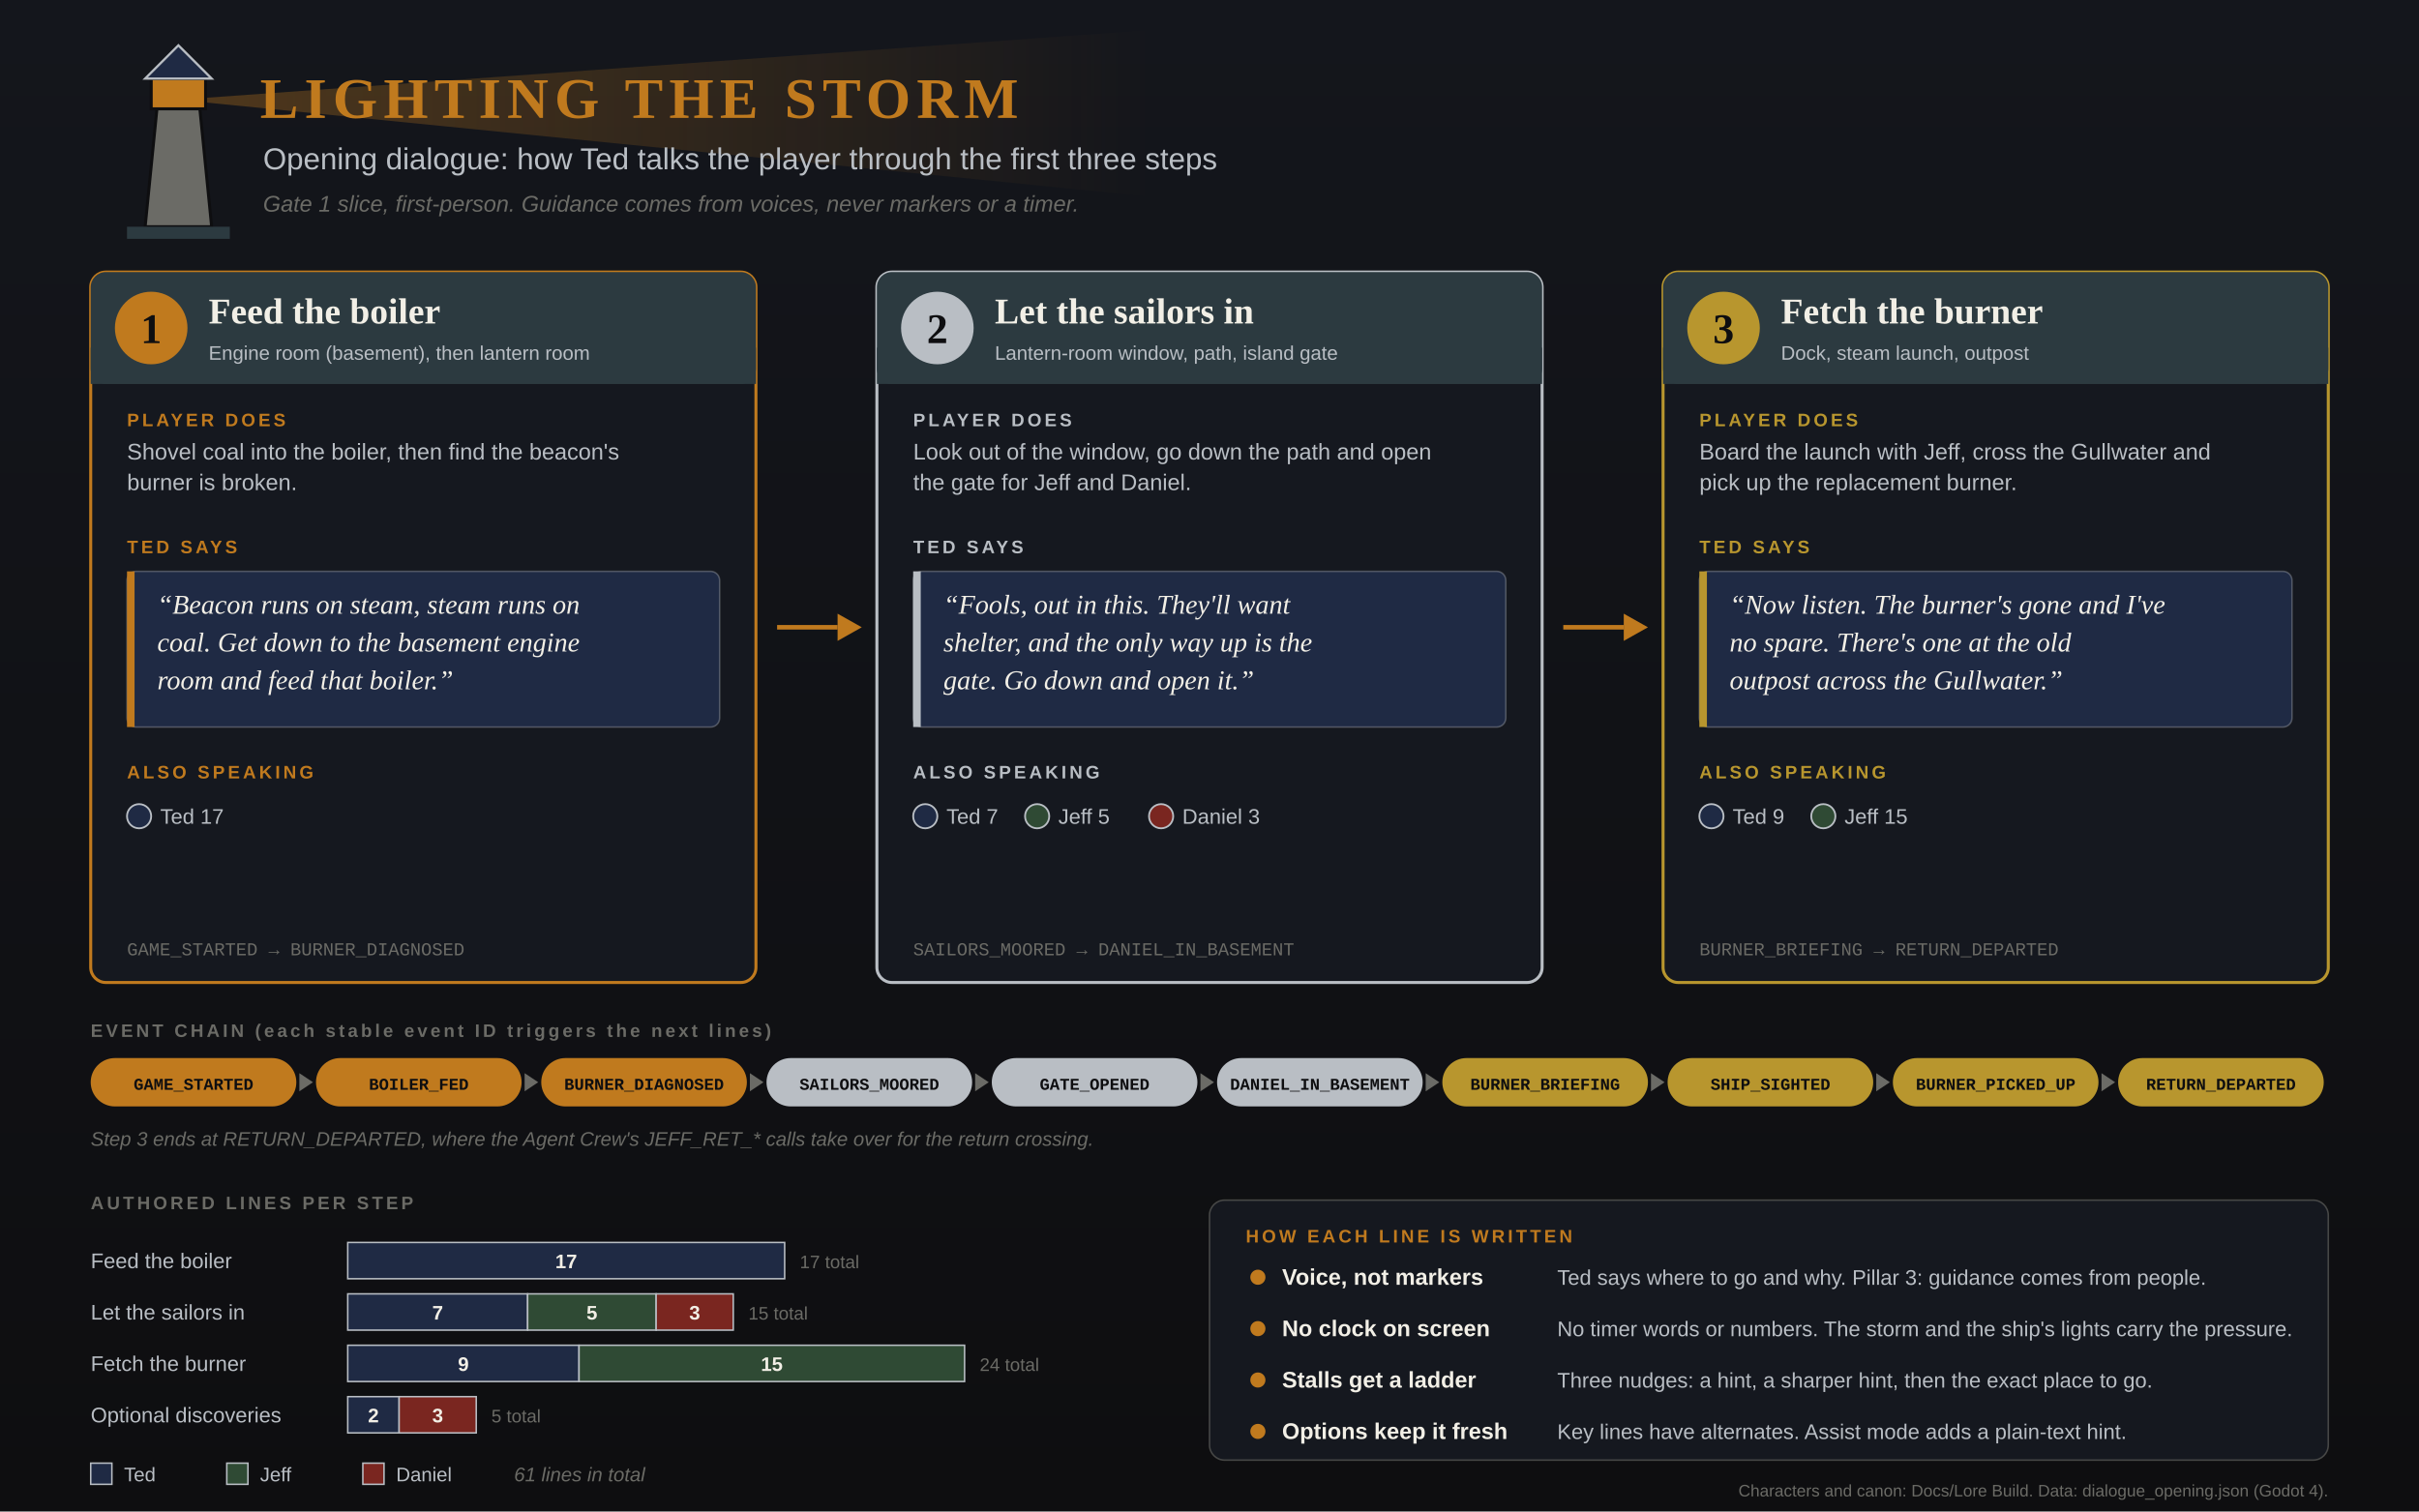
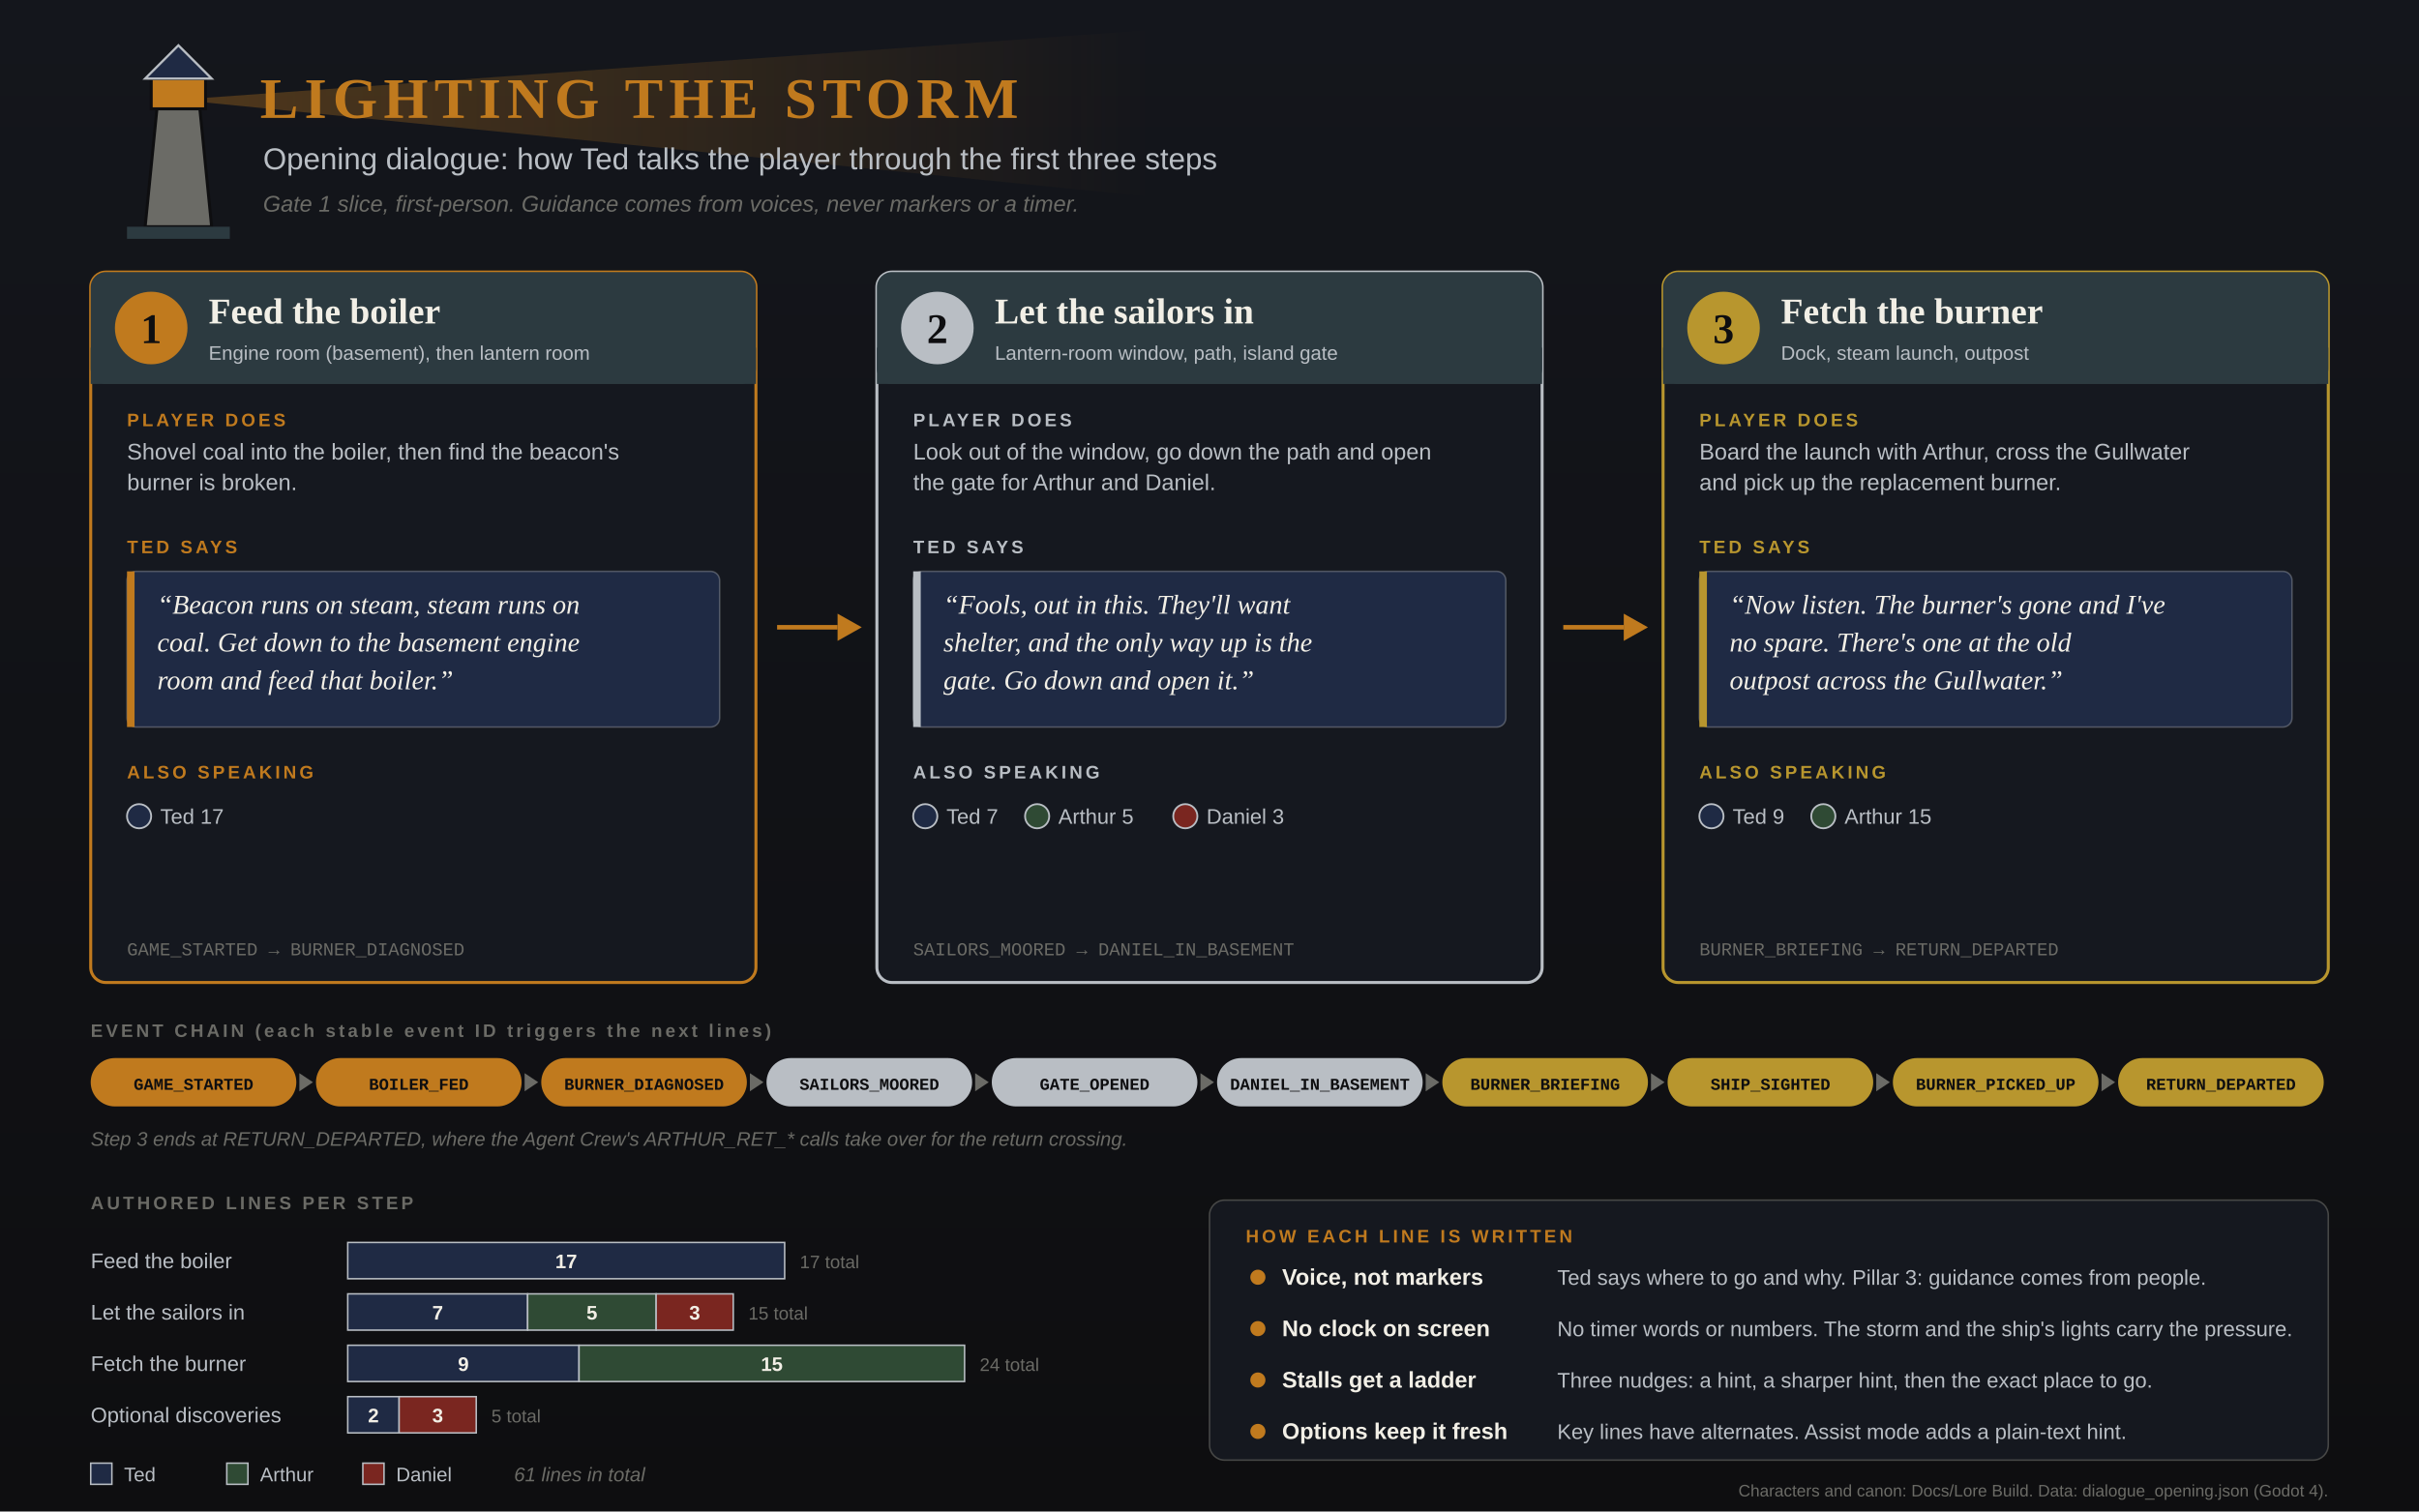
<svg xmlns="http://www.w3.org/2000/svg" viewBox="0 0 1600 1000" width="1600" height="1000">
  <defs>
    <linearGradient id="beam" x1="0" y1="0" x2="1" y2="0">
      <stop offset="0" stop-color="#C07A1E" stop-opacity="0.35" />
      <stop offset="1" stop-color="#C07A1E" stop-opacity="0" />
    </linearGradient>
    <linearGradient id="sky" x1="0" y1="0" x2="0" y2="1">
      <stop offset="0" stop-color="#14161C" />
      <stop offset="1" stop-color="#0E0E10" />
    </linearGradient>
  </defs>
  <rect width="1600" height="1000" fill="url(#sky)" />
  <polygon points="118,66 760,20 760,130" fill="url(#beam)" />
  <polygon points="96,150 140,150 132,70 104,70" fill="#6B6B66" stroke="#0E0E10" stroke-width="2" />
  <rect x="100" y="52" width="36" height="20" fill="#C07A1E" stroke="#0E0E10" stroke-width="2" />
  <polygon points="96,52 140,52 118,30" fill="#1F2A44" stroke="#B9BEC4" stroke-width="1.5" />
  <rect x="84" y="150" width="68" height="8" fill="#2C3A40" />
  <text x="172" y="78" font-family="Georgia, 'Times New Roman', serif" font-size="38" fill="#C07A1E" font-weight="bold" font-style="normal" text-anchor="start" letter-spacing="4">LIGHTING THE STORM</text>
  <text x="174" y="112" font-family="'Segoe UI', Arial, sans-serif" font-size="20" fill="#B9BEC4" font-weight="normal" font-style="normal" text-anchor="start" letter-spacing="0">Opening dialogue: how Ted talks the player through the first three steps</text>
  <text x="174" y="140" font-family="'Segoe UI', Arial, sans-serif" font-size="15" fill="#6B6B66" font-weight="normal" font-style="italic" text-anchor="start" letter-spacing="0">Gate 1 slice, first-person. Guidance comes from voices, never markers or a timer.</text>
  <rect x="60" y="180" width="440" height="470" rx="10" fill="#15181F" stroke="#C07A1E" stroke-width="2" />
  <rect x="60" y="180" width="440" height="74" rx="10" fill="#2C3A40" />
  <rect x="60" y="230" width="440" height="24" fill="#2C3A40" />
  <circle cx="100" cy="217" r="24" fill="#C07A1E" />
  <text x="100" y="227" font-family="Georgia, 'Times New Roman', serif" font-size="28" fill="#0E0E10" font-weight="bold" font-style="normal" text-anchor="middle" letter-spacing="0">1</text>
  <text x="138" y="214" font-family="Georgia, 'Times New Roman', serif" font-size="24" fill="#F2EFE6" font-weight="bold" font-style="normal" text-anchor="start" letter-spacing="0">Feed the boiler</text>
  <text x="138" y="238" font-family="'Segoe UI', Arial, sans-serif" font-size="13" fill="#B9BEC4" font-weight="normal" font-style="normal" text-anchor="start" letter-spacing="0">Engine room (basement), then lantern room</text>
  <text x="84" y="282" font-family="'Segoe UI', Arial, sans-serif" font-size="12" fill="#C07A1E" font-weight="bold" font-style="normal" text-anchor="start" letter-spacing="2">PLAYER DOES</text>
  <text x="84" y="304.0" font-family="'Segoe UI', Arial, sans-serif" font-size="15" fill="#B9BEC4" font-weight="normal" font-style="normal" text-anchor="start" letter-spacing="0">Shovel coal into the boiler, then find the beacon's</text>
  <text x="84" y="324.25" font-family="'Segoe UI', Arial, sans-serif" font-size="15" fill="#B9BEC4" font-weight="normal" font-style="normal" text-anchor="start" letter-spacing="0">burner is broken.</text>
  <text x="84" y="366" font-family="'Segoe UI', Arial, sans-serif" font-size="12" fill="#C07A1E" font-weight="bold" font-style="normal" text-anchor="start" letter-spacing="2">TED SAYS</text>
  <rect x="84" y="378" width="392" height="103" rx="6" fill="#1F2A44" stroke="#B9BEC4" stroke-opacity="0.35" />
  <rect x="84" y="378" width="5" height="103" fill="#C07A1E" />
  <text x="104" y="406" font-family="Georgia, 'Times New Roman', serif" font-size="18" fill="#F2EFE6" font-weight="normal" font-style="italic" text-anchor="start" letter-spacing="0">“Beacon runs on steam, steam runs on</text>
  <text x="104" y="431" font-family="Georgia, 'Times New Roman', serif" font-size="18" fill="#F2EFE6" font-weight="normal" font-style="italic" text-anchor="start" letter-spacing="0">coal. Get down to the basement engine</text>
  <text x="104" y="456" font-family="Georgia, 'Times New Roman', serif" font-size="18" fill="#F2EFE6" font-weight="normal" font-style="italic" text-anchor="start" letter-spacing="0">room and feed that boiler.”</text>
  <text x="84" y="515" font-family="'Segoe UI', Arial, sans-serif" font-size="12" fill="#C07A1E" font-weight="bold" font-style="normal" text-anchor="start" letter-spacing="2">ALSO SPEAKING</text>
  <circle cx="92" cy="540" r="8" fill="#1F2A44" stroke="#B9BEC4" stroke-width="1.2" />
  <text x="106" y="545" font-family="'Segoe UI', Arial, sans-serif" font-size="14" fill="#B9BEC4" font-weight="normal" font-style="normal" text-anchor="start" letter-spacing="0">Ted 17</text>
  <text x="84" y="632" font-family="Consolas, 'Courier New', monospace" font-size="12" fill="#6B6B66" font-weight="normal" font-style="normal" text-anchor="start" letter-spacing="0">GAME_STARTED  →  BURNER_DIAGNOSED</text>
  <path d="M514 415 H554" stroke="#C07A1E" stroke-width="3" />
  <polygon points="554,406 570,415 554,424" fill="#C07A1E" />
  <rect x="580" y="180" width="440" height="470" rx="10" fill="#15181F" stroke="#B9BEC4" stroke-width="2" />
  <rect x="580" y="180" width="440" height="74" rx="10" fill="#2C3A40" />
  <rect x="580" y="230" width="440" height="24" fill="#2C3A40" />
  <circle cx="620" cy="217" r="24" fill="#B9BEC4" />
  <text x="620" y="227" font-family="Georgia, 'Times New Roman', serif" font-size="28" fill="#0E0E10" font-weight="bold" font-style="normal" text-anchor="middle" letter-spacing="0">2</text>
  <text x="658" y="214" font-family="Georgia, 'Times New Roman', serif" font-size="24" fill="#F2EFE6" font-weight="bold" font-style="normal" text-anchor="start" letter-spacing="0">Let the sailors in</text>
  <text x="658" y="238" font-family="'Segoe UI', Arial, sans-serif" font-size="13" fill="#B9BEC4" font-weight="normal" font-style="normal" text-anchor="start" letter-spacing="0">Lantern-room window, path, island gate</text>
  <text x="604" y="282" font-family="'Segoe UI', Arial, sans-serif" font-size="12" fill="#B9BEC4" font-weight="bold" font-style="normal" text-anchor="start" letter-spacing="2">PLAYER DOES</text>
  <text x="604" y="304.0" font-family="'Segoe UI', Arial, sans-serif" font-size="15" fill="#B9BEC4" font-weight="normal" font-style="normal" text-anchor="start" letter-spacing="0">Look out of the window, go down the path and open</text>
-   <text x="604" y="324.25" font-family="'Segoe UI', Arial, sans-serif" font-size="15" fill="#B9BEC4" font-weight="normal" font-style="normal" text-anchor="start" letter-spacing="0">the gate for Jeff and Daniel.</text>
+   <text x="604" y="324.25" font-family="'Segoe UI', Arial, sans-serif" font-size="15" fill="#B9BEC4" font-weight="normal" font-style="normal" text-anchor="start" letter-spacing="0">the gate for Arthur and Daniel.</text>
  <text x="604" y="366" font-family="'Segoe UI', Arial, sans-serif" font-size="12" fill="#B9BEC4" font-weight="bold" font-style="normal" text-anchor="start" letter-spacing="2">TED SAYS</text>
  <rect x="604" y="378" width="392" height="103" rx="6" fill="#1F2A44" stroke="#B9BEC4" stroke-opacity="0.35" />
  <rect x="604" y="378" width="5" height="103" fill="#B9BEC4" />
  <text x="624" y="406" font-family="Georgia, 'Times New Roman', serif" font-size="18" fill="#F2EFE6" font-weight="normal" font-style="italic" text-anchor="start" letter-spacing="0">“Fools, out in this. They'll want</text>
  <text x="624" y="431" font-family="Georgia, 'Times New Roman', serif" font-size="18" fill="#F2EFE6" font-weight="normal" font-style="italic" text-anchor="start" letter-spacing="0">shelter, and the only way up is the</text>
  <text x="624" y="456" font-family="Georgia, 'Times New Roman', serif" font-size="18" fill="#F2EFE6" font-weight="normal" font-style="italic" text-anchor="start" letter-spacing="0">gate. Go down and open it.”</text>
  <text x="604" y="515" font-family="'Segoe UI', Arial, sans-serif" font-size="12" fill="#B9BEC4" font-weight="bold" font-style="normal" text-anchor="start" letter-spacing="2">ALSO SPEAKING</text>
  <circle cx="612" cy="540" r="8" fill="#1F2A44" stroke="#B9BEC4" stroke-width="1.2" />
  <text x="626" y="545" font-family="'Segoe UI', Arial, sans-serif" font-size="14" fill="#B9BEC4" font-weight="normal" font-style="normal" text-anchor="start" letter-spacing="0">Ted 7</text>
  <circle cx="686" cy="540" r="8" fill="#2F4A34" stroke="#B9BEC4" stroke-width="1.2" />
-   <text x="700" y="545" font-family="'Segoe UI', Arial, sans-serif" font-size="14" fill="#B9BEC4" font-weight="normal" font-style="normal" text-anchor="start" letter-spacing="0">Jeff 5</text>
-   <circle cx="768" cy="540" r="8" fill="#7A2620" stroke="#B9BEC4" stroke-width="1.2" />
-   <text x="782" y="545" font-family="'Segoe UI', Arial, sans-serif" font-size="14" fill="#B9BEC4" font-weight="normal" font-style="normal" text-anchor="start" letter-spacing="0">Daniel 3</text>
+   <text x="700" y="545" font-family="'Segoe UI', Arial, sans-serif" font-size="14" fill="#B9BEC4" font-weight="normal" font-style="normal" text-anchor="start" letter-spacing="0">Arthur 5</text>
+   <circle cx="784" cy="540" r="8" fill="#7A2620" stroke="#B9BEC4" stroke-width="1.2" />
+   <text x="798" y="545" font-family="'Segoe UI', Arial, sans-serif" font-size="14" fill="#B9BEC4" font-weight="normal" font-style="normal" text-anchor="start" letter-spacing="0">Daniel 3</text>
  <text x="604" y="632" font-family="Consolas, 'Courier New', monospace" font-size="12" fill="#6B6B66" font-weight="normal" font-style="normal" text-anchor="start" letter-spacing="0">SAILORS_MOORED  →  DANIEL_IN_BASEMENT</text>
  <path d="M1034 415 H1074" stroke="#C07A1E" stroke-width="3" />
  <polygon points="1074,406 1090,415 1074,424" fill="#C07A1E" />
  <rect x="1100" y="180" width="440" height="470" rx="10" fill="#15181F" stroke="#B8962E" stroke-width="2" />
  <rect x="1100" y="180" width="440" height="74" rx="10" fill="#2C3A40" />
  <rect x="1100" y="230" width="440" height="24" fill="#2C3A40" />
  <circle cx="1140" cy="217" r="24" fill="#B8962E" />
  <text x="1140" y="227" font-family="Georgia, 'Times New Roman', serif" font-size="28" fill="#0E0E10" font-weight="bold" font-style="normal" text-anchor="middle" letter-spacing="0">3</text>
  <text x="1178" y="214" font-family="Georgia, 'Times New Roman', serif" font-size="24" fill="#F2EFE6" font-weight="bold" font-style="normal" text-anchor="start" letter-spacing="0">Fetch the burner</text>
  <text x="1178" y="238" font-family="'Segoe UI', Arial, sans-serif" font-size="13" fill="#B9BEC4" font-weight="normal" font-style="normal" text-anchor="start" letter-spacing="0">Dock, steam launch, outpost</text>
  <text x="1124" y="282" font-family="'Segoe UI', Arial, sans-serif" font-size="12" fill="#B8962E" font-weight="bold" font-style="normal" text-anchor="start" letter-spacing="2">PLAYER DOES</text>
-   <text x="1124" y="304.0" font-family="'Segoe UI', Arial, sans-serif" font-size="15" fill="#B9BEC4" font-weight="normal" font-style="normal" text-anchor="start" letter-spacing="0">Board the launch with Jeff, cross the Gullwater and</text>
-   <text x="1124" y="324.25" font-family="'Segoe UI', Arial, sans-serif" font-size="15" fill="#B9BEC4" font-weight="normal" font-style="normal" text-anchor="start" letter-spacing="0">pick up the replacement burner.</text>
+   <text x="1124" y="304.0" font-family="'Segoe UI', Arial, sans-serif" font-size="15" fill="#B9BEC4" font-weight="normal" font-style="normal" text-anchor="start" letter-spacing="0">Board the launch with Arthur, cross the Gullwater</text>
+   <text x="1124" y="324.25" font-family="'Segoe UI', Arial, sans-serif" font-size="15" fill="#B9BEC4" font-weight="normal" font-style="normal" text-anchor="start" letter-spacing="0">and pick up the replacement burner.</text>
  <text x="1124" y="366" font-family="'Segoe UI', Arial, sans-serif" font-size="12" fill="#B8962E" font-weight="bold" font-style="normal" text-anchor="start" letter-spacing="2">TED SAYS</text>
  <rect x="1124" y="378" width="392" height="103" rx="6" fill="#1F2A44" stroke="#B9BEC4" stroke-opacity="0.35" />
  <rect x="1124" y="378" width="5" height="103" fill="#B8962E" />
  <text x="1144" y="406" font-family="Georgia, 'Times New Roman', serif" font-size="18" fill="#F2EFE6" font-weight="normal" font-style="italic" text-anchor="start" letter-spacing="0">“Now listen. The burner's gone and I've</text>
  <text x="1144" y="431" font-family="Georgia, 'Times New Roman', serif" font-size="18" fill="#F2EFE6" font-weight="normal" font-style="italic" text-anchor="start" letter-spacing="0">no spare. There's one at the old</text>
  <text x="1144" y="456" font-family="Georgia, 'Times New Roman', serif" font-size="18" fill="#F2EFE6" font-weight="normal" font-style="italic" text-anchor="start" letter-spacing="0">outpost across the Gullwater.”</text>
  <text x="1124" y="515" font-family="'Segoe UI', Arial, sans-serif" font-size="12" fill="#B8962E" font-weight="bold" font-style="normal" text-anchor="start" letter-spacing="2">ALSO SPEAKING</text>
  <circle cx="1132" cy="540" r="8" fill="#1F2A44" stroke="#B9BEC4" stroke-width="1.2" />
  <text x="1146" y="545" font-family="'Segoe UI', Arial, sans-serif" font-size="14" fill="#B9BEC4" font-weight="normal" font-style="normal" text-anchor="start" letter-spacing="0">Ted 9</text>
  <circle cx="1206" cy="540" r="8" fill="#2F4A34" stroke="#B9BEC4" stroke-width="1.2" />
-   <text x="1220" y="545" font-family="'Segoe UI', Arial, sans-serif" font-size="14" fill="#B9BEC4" font-weight="normal" font-style="normal" text-anchor="start" letter-spacing="0">Jeff 15</text>
+   <text x="1220" y="545" font-family="'Segoe UI', Arial, sans-serif" font-size="14" fill="#B9BEC4" font-weight="normal" font-style="normal" text-anchor="start" letter-spacing="0">Arthur 15</text>
  <text x="1124" y="632" font-family="Consolas, 'Courier New', monospace" font-size="12" fill="#6B6B66" font-weight="normal" font-style="normal" text-anchor="start" letter-spacing="0">BURNER_BRIEFING  →  RETURN_DEPARTED</text>
  <text x="60" y="686" font-family="'Segoe UI', Arial, sans-serif" font-size="12" fill="#6B6B66" font-weight="bold" font-style="normal" text-anchor="start" letter-spacing="2">EVENT CHAIN  (each stable event ID triggers the next lines)</text>
  <rect x="60" y="700" width="136" height="32" rx="16" fill="#C07A1E" />
  <text x="128.0" y="721" font-family="Consolas, 'Courier New', monospace" font-size="11" fill="#0E0E10" font-weight="bold" font-style="normal" text-anchor="middle" letter-spacing="0">GAME_STARTED</text>
  <polygon points="198,710 207,716 198,722" fill="#6B6B66" />
  <rect x="209" y="700" width="136" height="32" rx="16" fill="#C07A1E" />
  <text x="277.0" y="721" font-family="Consolas, 'Courier New', monospace" font-size="11" fill="#0E0E10" font-weight="bold" font-style="normal" text-anchor="middle" letter-spacing="0">BOILER_FED</text>
  <polygon points="347,710 356,716 347,722" fill="#6B6B66" />
  <rect x="358" y="700" width="136" height="32" rx="16" fill="#C07A1E" />
  <text x="426.0" y="721" font-family="Consolas, 'Courier New', monospace" font-size="11" fill="#0E0E10" font-weight="bold" font-style="normal" text-anchor="middle" letter-spacing="0">BURNER_DIAGNOSED</text>
  <polygon points="496,710 505,716 496,722" fill="#6B6B66" />
  <rect x="507" y="700" width="136" height="32" rx="16" fill="#B9BEC4" />
  <text x="575.0" y="721" font-family="Consolas, 'Courier New', monospace" font-size="11" fill="#0E0E10" font-weight="bold" font-style="normal" text-anchor="middle" letter-spacing="0">SAILORS_MOORED</text>
  <polygon points="645,710 654,716 645,722" fill="#6B6B66" />
  <rect x="656" y="700" width="136" height="32" rx="16" fill="#B9BEC4" />
  <text x="724.0" y="721" font-family="Consolas, 'Courier New', monospace" font-size="11" fill="#0E0E10" font-weight="bold" font-style="normal" text-anchor="middle" letter-spacing="0">GATE_OPENED</text>
  <polygon points="794,710 803,716 794,722" fill="#6B6B66" />
  <rect x="805" y="700" width="136" height="32" rx="16" fill="#B9BEC4" />
  <text x="873.0" y="721" font-family="Consolas, 'Courier New', monospace" font-size="11" fill="#0E0E10" font-weight="bold" font-style="normal" text-anchor="middle" letter-spacing="0">DANIEL_IN_BASEMENT</text>
  <polygon points="943,710 952,716 943,722" fill="#6B6B66" />
  <rect x="954" y="700" width="136" height="32" rx="16" fill="#B8962E" />
  <text x="1022.0" y="721" font-family="Consolas, 'Courier New', monospace" font-size="11" fill="#0E0E10" font-weight="bold" font-style="normal" text-anchor="middle" letter-spacing="0">BURNER_BRIEFING</text>
  <polygon points="1092,710 1101,716 1092,722" fill="#6B6B66" />
  <rect x="1103" y="700" width="136" height="32" rx="16" fill="#B8962E" />
  <text x="1171.0" y="721" font-family="Consolas, 'Courier New', monospace" font-size="11" fill="#0E0E10" font-weight="bold" font-style="normal" text-anchor="middle" letter-spacing="0">SHIP_SIGHTED</text>
  <polygon points="1241,710 1250,716 1241,722" fill="#6B6B66" />
  <rect x="1252" y="700" width="136" height="32" rx="16" fill="#B8962E" />
  <text x="1320.0" y="721" font-family="Consolas, 'Courier New', monospace" font-size="11" fill="#0E0E10" font-weight="bold" font-style="normal" text-anchor="middle" letter-spacing="0">BURNER_PICKED_UP</text>
  <polygon points="1390,710 1399,716 1390,722" fill="#6B6B66" />
  <rect x="1401" y="700" width="136" height="32" rx="16" fill="#B8962E" />
  <text x="1469.0" y="721" font-family="Consolas, 'Courier New', monospace" font-size="11" fill="#0E0E10" font-weight="bold" font-style="normal" text-anchor="middle" letter-spacing="0">RETURN_DEPARTED</text>
-   <text x="60" y="758" font-family="'Segoe UI', Arial, sans-serif" font-size="13" fill="#6B6B66" font-weight="normal" font-style="italic" text-anchor="start" letter-spacing="0">Step 3 ends at RETURN_DEPARTED, where the Agent Crew's JEFF_RET_* calls take over for the return crossing.</text>
+   <text x="60" y="758" font-family="'Segoe UI', Arial, sans-serif" font-size="13" fill="#6B6B66" font-weight="normal" font-style="italic" text-anchor="start" letter-spacing="0">Step 3 ends at RETURN_DEPARTED, where the Agent Crew's ARTHUR_RET_* calls take over for the return crossing.</text>
  <text x="60" y="800" font-family="'Segoe UI', Arial, sans-serif" font-size="12" fill="#6B6B66" font-weight="bold" font-style="normal" text-anchor="start" letter-spacing="2">AUTHORED LINES PER STEP</text>
  <text x="60" y="839" font-family="'Segoe UI', Arial, sans-serif" font-size="14" fill="#B9BEC4" font-weight="normal" font-style="normal" text-anchor="start" letter-spacing="0">Feed the boiler</text>
  <rect x="230" y="822" width="289" height="24" fill="#1F2A44" stroke="#B9BEC4" stroke-width="1" />
  <text x="374.5" y="839" font-family="'Segoe UI', Arial, sans-serif" font-size="13" fill="#F2EFE6" font-weight="bold" font-style="normal" text-anchor="middle" letter-spacing="0">17</text>
  <text x="529" y="839" font-family="'Segoe UI', Arial, sans-serif" font-size="12" fill="#6B6B66" font-weight="normal" font-style="normal" text-anchor="start" letter-spacing="0">17 total</text>
  <text x="60" y="873" font-family="'Segoe UI', Arial, sans-serif" font-size="14" fill="#B9BEC4" font-weight="normal" font-style="normal" text-anchor="start" letter-spacing="0">Let the sailors in</text>
  <rect x="230" y="856" width="119" height="24" fill="#1F2A44" stroke="#B9BEC4" stroke-width="1" />
  <text x="289.5" y="873" font-family="'Segoe UI', Arial, sans-serif" font-size="13" fill="#F2EFE6" font-weight="bold" font-style="normal" text-anchor="middle" letter-spacing="0">7</text>
  <rect x="349" y="856" width="85" height="24" fill="#2F4A34" stroke="#B9BEC4" stroke-width="1" />
  <text x="391.5" y="873" font-family="'Segoe UI', Arial, sans-serif" font-size="13" fill="#F2EFE6" font-weight="bold" font-style="normal" text-anchor="middle" letter-spacing="0">5</text>
  <rect x="434" y="856" width="51" height="24" fill="#7A2620" stroke="#B9BEC4" stroke-width="1" />
  <text x="459.5" y="873" font-family="'Segoe UI', Arial, sans-serif" font-size="13" fill="#F2EFE6" font-weight="bold" font-style="normal" text-anchor="middle" letter-spacing="0">3</text>
  <text x="495" y="873" font-family="'Segoe UI', Arial, sans-serif" font-size="12" fill="#6B6B66" font-weight="normal" font-style="normal" text-anchor="start" letter-spacing="0">15 total</text>
  <text x="60" y="907" font-family="'Segoe UI', Arial, sans-serif" font-size="14" fill="#B9BEC4" font-weight="normal" font-style="normal" text-anchor="start" letter-spacing="0">Fetch the burner</text>
  <rect x="230" y="890" width="153" height="24" fill="#1F2A44" stroke="#B9BEC4" stroke-width="1" />
  <text x="306.5" y="907" font-family="'Segoe UI', Arial, sans-serif" font-size="13" fill="#F2EFE6" font-weight="bold" font-style="normal" text-anchor="middle" letter-spacing="0">9</text>
  <rect x="383" y="890" width="255" height="24" fill="#2F4A34" stroke="#B9BEC4" stroke-width="1" />
  <text x="510.5" y="907" font-family="'Segoe UI', Arial, sans-serif" font-size="13" fill="#F2EFE6" font-weight="bold" font-style="normal" text-anchor="middle" letter-spacing="0">15</text>
  <text x="648" y="907" font-family="'Segoe UI', Arial, sans-serif" font-size="12" fill="#6B6B66" font-weight="normal" font-style="normal" text-anchor="start" letter-spacing="0">24 total</text>
  <text x="60" y="941" font-family="'Segoe UI', Arial, sans-serif" font-size="14" fill="#B9BEC4" font-weight="normal" font-style="normal" text-anchor="start" letter-spacing="0">Optional discoveries</text>
  <rect x="230" y="924" width="34" height="24" fill="#1F2A44" stroke="#B9BEC4" stroke-width="1" />
  <text x="247.0" y="941" font-family="'Segoe UI', Arial, sans-serif" font-size="13" fill="#F2EFE6" font-weight="bold" font-style="normal" text-anchor="middle" letter-spacing="0">2</text>
  <rect x="264" y="924" width="51" height="24" fill="#7A2620" stroke="#B9BEC4" stroke-width="1" />
  <text x="289.5" y="941" font-family="'Segoe UI', Arial, sans-serif" font-size="13" fill="#F2EFE6" font-weight="bold" font-style="normal" text-anchor="middle" letter-spacing="0">3</text>
  <text x="325" y="941" font-family="'Segoe UI', Arial, sans-serif" font-size="12" fill="#6B6B66" font-weight="normal" font-style="normal" text-anchor="start" letter-spacing="0">5 total</text>
  <rect x="60" y="968" width="14" height="14" fill="#1F2A44" stroke="#B9BEC4" />
  <text x="82" y="980" font-family="'Segoe UI', Arial, sans-serif" font-size="13" fill="#B9BEC4" font-weight="normal" font-style="normal" text-anchor="start" letter-spacing="0">Ted</text>
  <rect x="150" y="968" width="14" height="14" fill="#2F4A34" stroke="#B9BEC4" />
-   <text x="172" y="980" font-family="'Segoe UI', Arial, sans-serif" font-size="13" fill="#B9BEC4" font-weight="normal" font-style="normal" text-anchor="start" letter-spacing="0">Jeff</text>
+   <text x="172" y="980" font-family="'Segoe UI', Arial, sans-serif" font-size="13" fill="#B9BEC4" font-weight="normal" font-style="normal" text-anchor="start" letter-spacing="0">Arthur</text>
  <rect x="240" y="968" width="14" height="14" fill="#7A2620" stroke="#B9BEC4" />
  <text x="262" y="980" font-family="'Segoe UI', Arial, sans-serif" font-size="13" fill="#B9BEC4" font-weight="normal" font-style="normal" text-anchor="start" letter-spacing="0">Daniel</text>
  <text x="340" y="980" font-family="'Segoe UI', Arial, sans-serif" font-size="13" fill="#6B6B66" font-weight="normal" font-style="italic" text-anchor="start" letter-spacing="0">61 lines in total</text>
  <rect x="800" y="794" width="740" height="172" rx="10" fill="#15181F" stroke="#6B6B66" stroke-opacity="0.6" />
  <text x="824" y="822" font-family="'Segoe UI', Arial, sans-serif" font-size="12" fill="#C07A1E" font-weight="bold" font-style="normal" text-anchor="start" letter-spacing="2">HOW EACH LINE IS WRITTEN</text>
  <circle cx="832" cy="845" r="5" fill="#C07A1E" />
  <text x="848" y="850" font-family="'Segoe UI', Arial, sans-serif" font-size="15" fill="#F2EFE6" font-weight="bold" font-style="normal" text-anchor="start" letter-spacing="0">Voice, not markers</text>
  <text x="1030" y="850" font-family="'Segoe UI', Arial, sans-serif" font-size="14" fill="#B9BEC4" font-weight="normal" font-style="normal" text-anchor="start" letter-spacing="0">Ted says where to go and why. Pillar 3: guidance comes from people.</text>
  <circle cx="832" cy="879" r="5" fill="#C07A1E" />
  <text x="848" y="884" font-family="'Segoe UI', Arial, sans-serif" font-size="15" fill="#F2EFE6" font-weight="bold" font-style="normal" text-anchor="start" letter-spacing="0">No clock on screen</text>
  <text x="1030" y="884" font-family="'Segoe UI', Arial, sans-serif" font-size="14" fill="#B9BEC4" font-weight="normal" font-style="normal" text-anchor="start" letter-spacing="0">No timer words or numbers. The storm and the ship's lights carry the pressure.</text>
  <circle cx="832" cy="913" r="5" fill="#C07A1E" />
  <text x="848" y="918" font-family="'Segoe UI', Arial, sans-serif" font-size="15" fill="#F2EFE6" font-weight="bold" font-style="normal" text-anchor="start" letter-spacing="0">Stalls get a ladder</text>
  <text x="1030" y="918" font-family="'Segoe UI', Arial, sans-serif" font-size="14" fill="#B9BEC4" font-weight="normal" font-style="normal" text-anchor="start" letter-spacing="0">Three nudges: a hint, a sharper hint, then the exact place to go.</text>
  <circle cx="832" cy="947" r="5" fill="#C07A1E" />
  <text x="848" y="952" font-family="'Segoe UI', Arial, sans-serif" font-size="15" fill="#F2EFE6" font-weight="bold" font-style="normal" text-anchor="start" letter-spacing="0">Options keep it fresh</text>
  <text x="1030" y="952" font-family="'Segoe UI', Arial, sans-serif" font-size="14" fill="#B9BEC4" font-weight="normal" font-style="normal" text-anchor="start" letter-spacing="0">Key lines have alternates. Assist mode adds a plain-text hint.</text>
  <text x="1540" y="990" font-family="'Segoe UI', Arial, sans-serif" font-size="11" fill="#6B6B66" font-weight="normal" font-style="normal" text-anchor="end" letter-spacing="0">Characters and canon: Docs/Lore Build.  Data: dialogue_opening.json (Godot 4).</text>
</svg>
